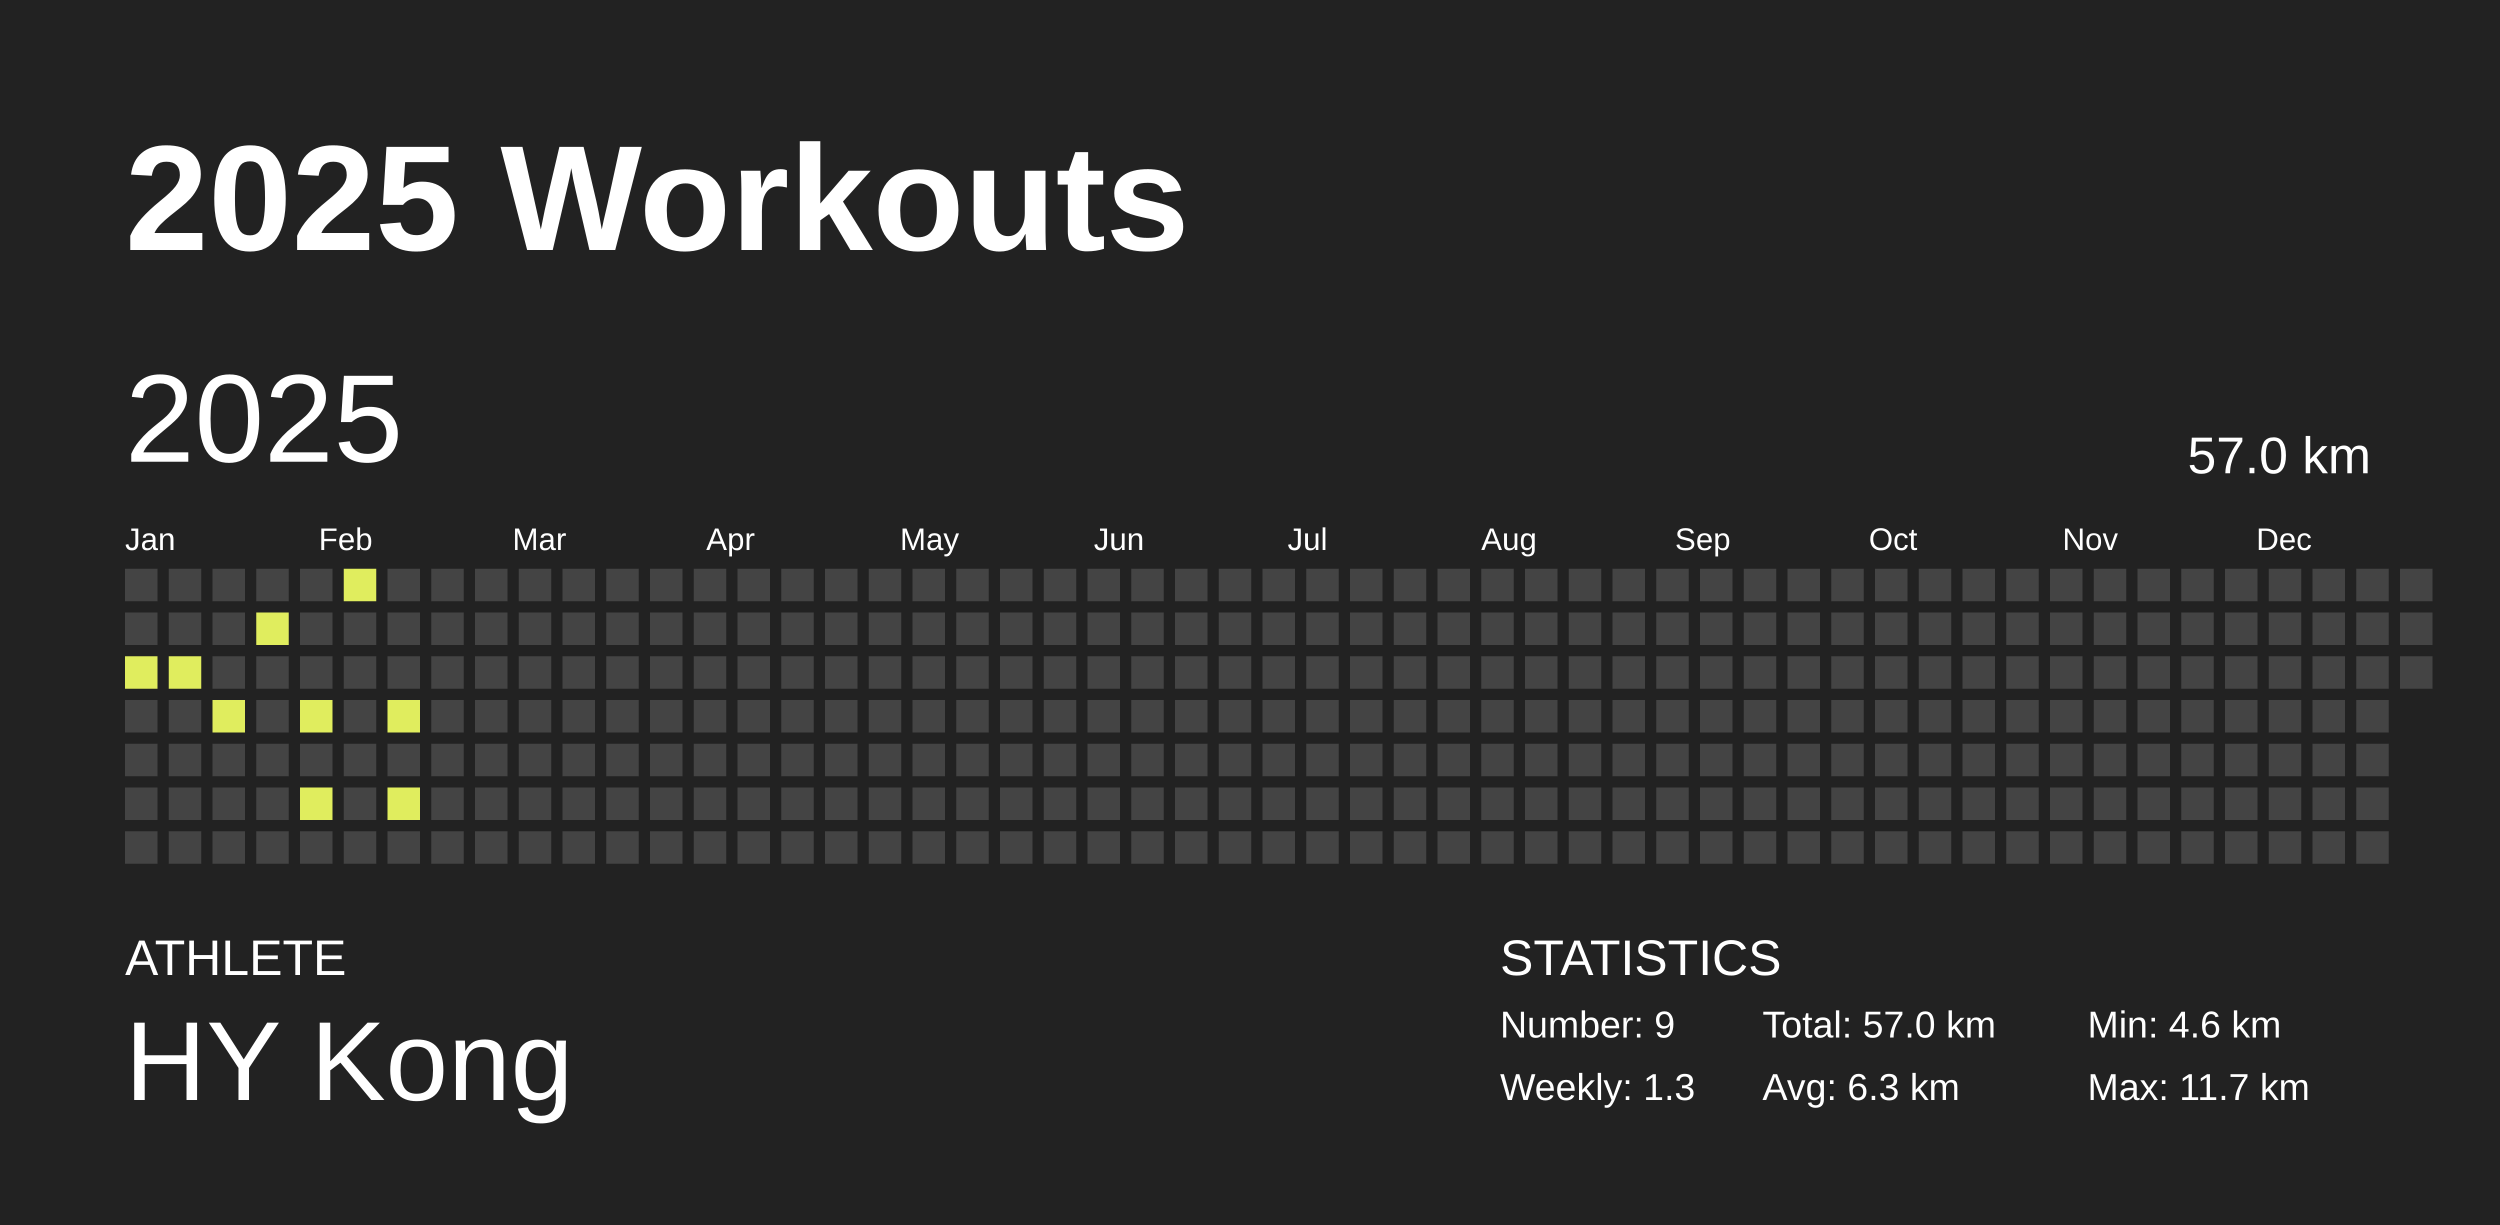
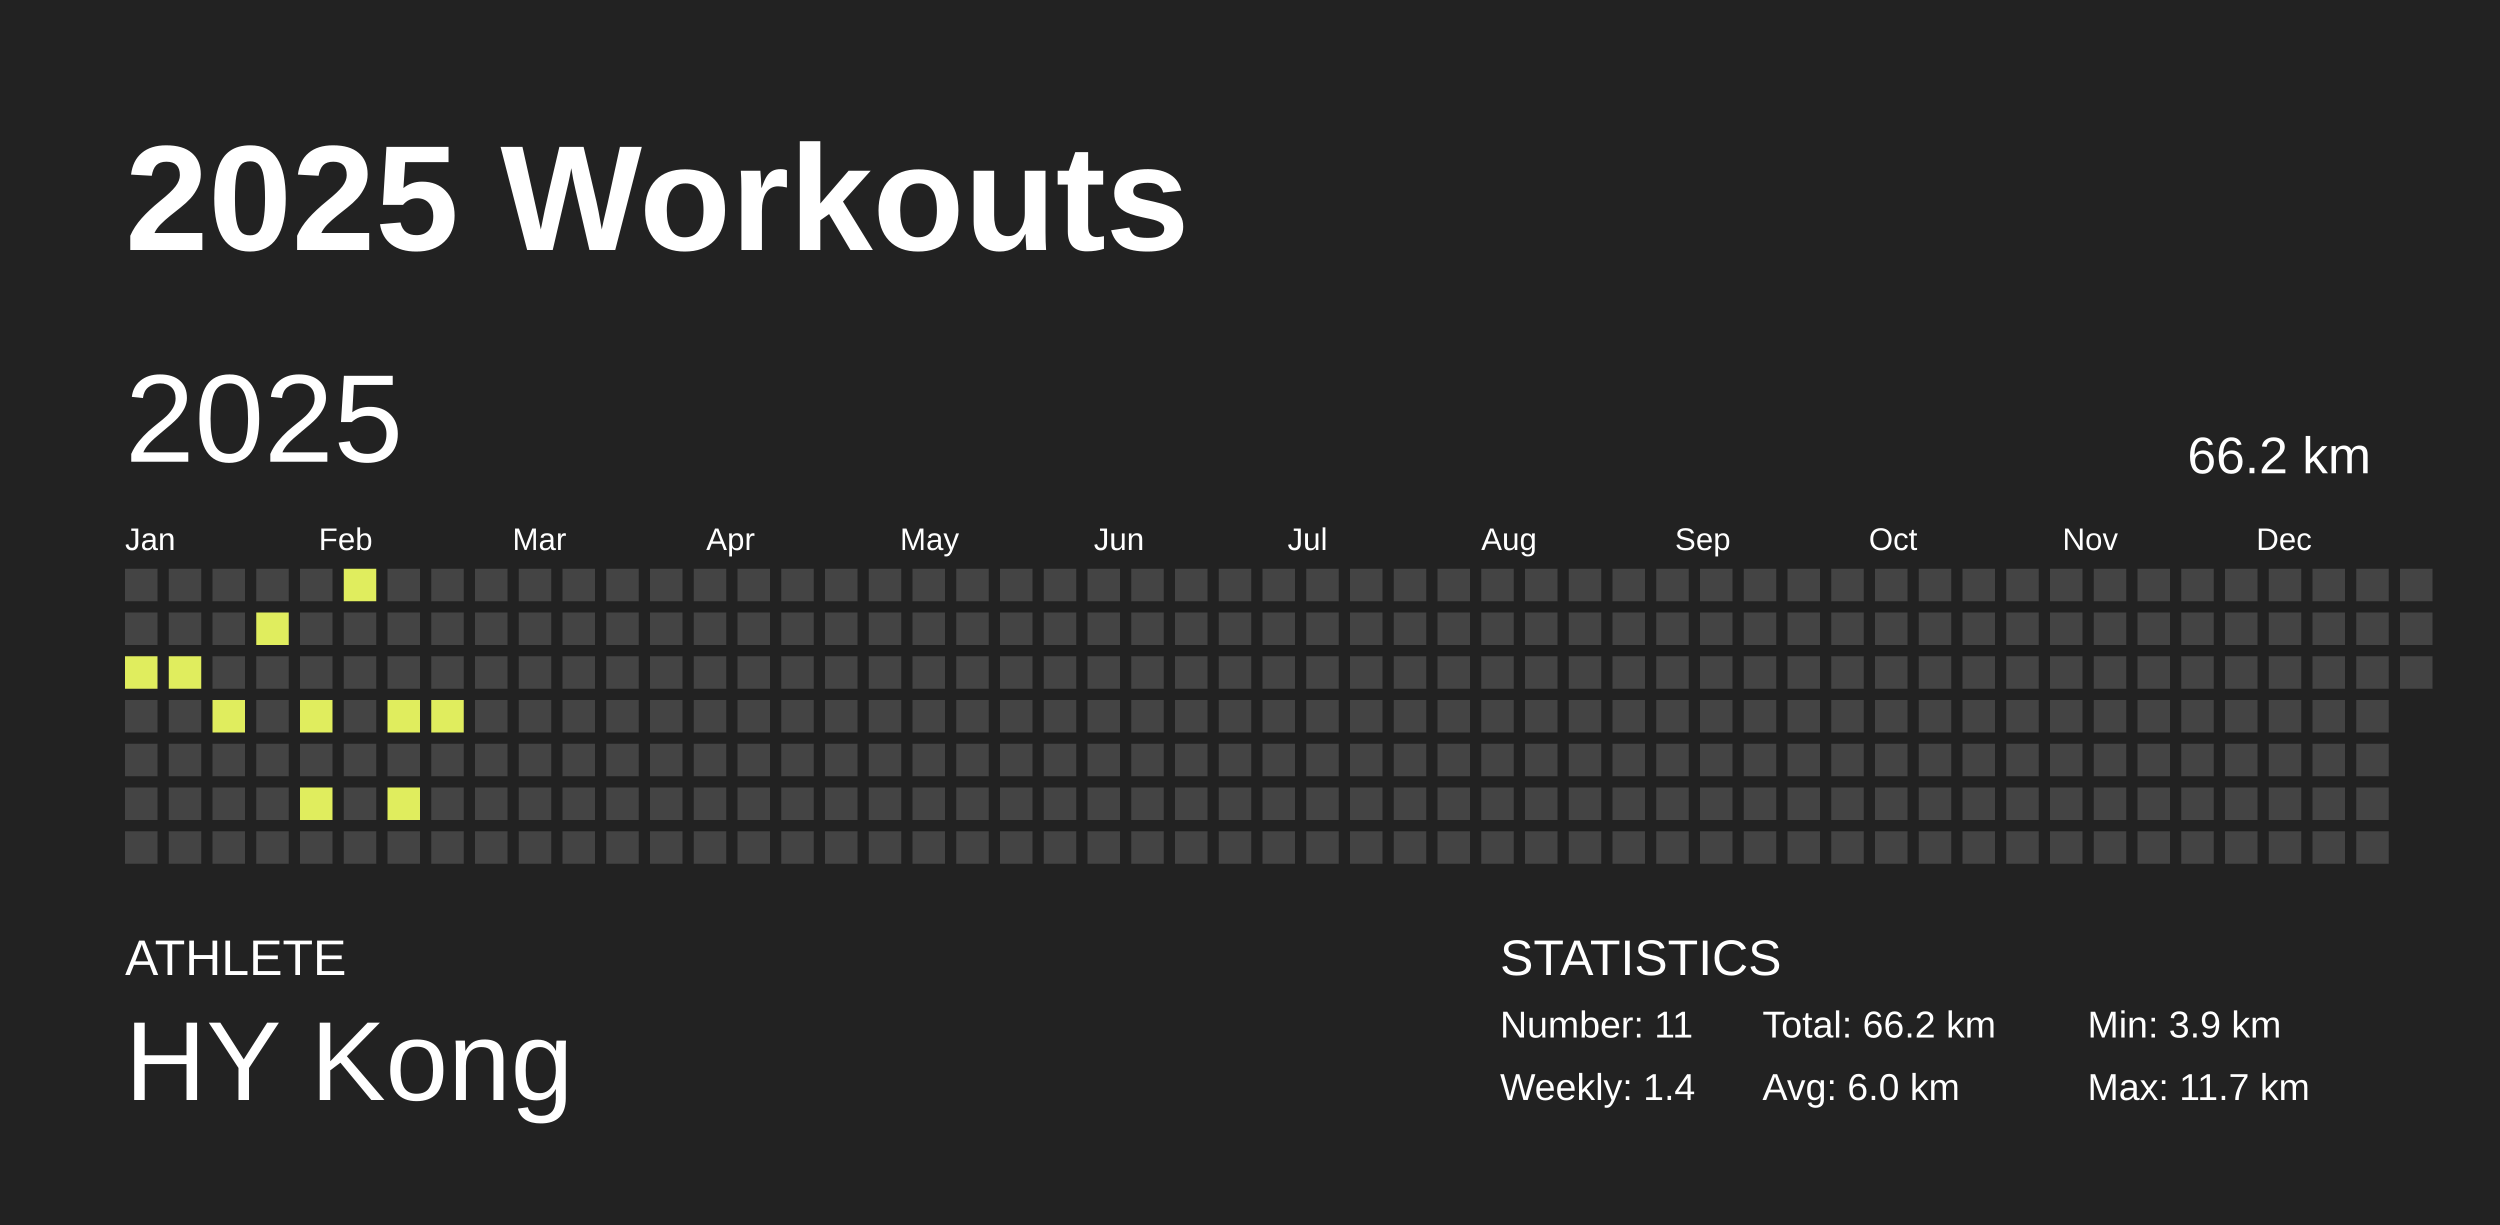
<svg xmlns="http://www.w3.org/2000/svg" baseProfile="full" height="98mm" version="1.1" viewBox="0,0,200,98" width="200mm">
  <defs />
  <rect fill="#222222" height="98" width="200" x="0" y="0" />
  <text fill="#FFFFFF" style="font-size:12px; font-family:Arial; font-weight:bold;" x="10" y="20">2025 Workouts</text>
  <text fill="#FFFFFF" style="font-size:4px; font-family:Arial" x="10" y="78">ATHLETE</text>
  <text fill="#FFFFFF" style="font-size:9px; font-family:Arial" x="10" y="88">HY Kong</text>
  <text fill="#FFFFFF" style="font-size:4px; font-family:Arial" x="120" y="78">STATISTICS</text>
-   <text fill="#FFFFFF" style="font-size:3px; font-family:Arial" x="120" y="83">Number: 9</text>
-   <text fill="#FFFFFF" style="font-size:3px; font-family:Arial" x="120" y="88">Weekly: 1.3</text>
-   <text fill="#FFFFFF" style="font-size:3px; font-family:Arial" x="141" y="83">Total: 57.0 km</text>
-   <text fill="#FFFFFF" style="font-size:3px; font-family:Arial" x="141" y="88">Avg: 6.3 km</text>
-   <text fill="#FFFFFF" style="font-size:3px; font-family:Arial" x="167" y="83">Min: 4.6 km</text>
+   <text fill="#FFFFFF" style="font-size:3px; font-family:Arial" x="120" y="83">Number: 11</text>
+   <text fill="#FFFFFF" style="font-size:3px; font-family:Arial" x="120" y="88">Weekly: 1.4</text>
+   <text fill="#FFFFFF" style="font-size:3px; font-family:Arial" x="141" y="83">Total: 66.2 km</text>
+   <text fill="#FFFFFF" style="font-size:3px; font-family:Arial" x="141" y="88">Avg: 6.0 km</text>
+   <text fill="#FFFFFF" style="font-size:3px; font-family:Arial" x="167" y="83">Min: 3.9 km</text>
  <text fill="#FFFFFF" style="font-size:3px; font-family:Arial" x="167" y="88">Max: 11.7 km</text>
  <text dominant-baseline="hanging" fill="#FFFFFF" style="font-size:10.0px; font-family:Arial;" x="10" y="30">2025</text>
-   <text dominant-baseline="hanging" fill="#FFFFFF" style="font-size:4.125px; font-family:Arial;" x="175" y="35">57.0 km</text>
+   <text dominant-baseline="hanging" fill="#FFFFFF" style="font-size:4.125px; font-family:Arial;" x="175" y="35">66.2 km</text>
  <text fill="#FFFFFF" style="font-size:2.5px; font-family:Arial" x="10.0" y="44">Jan</text>
  <text fill="#FFFFFF" style="font-size:2.5px; font-family:Arial" x="25.5" y="44">Feb</text>
  <text fill="#FFFFFF" style="font-size:2.5px; font-family:Arial" x="41.0" y="44">Mar</text>
  <text fill="#FFFFFF" style="font-size:2.5px; font-family:Arial" x="56.5" y="44">Apr</text>
  <text fill="#FFFFFF" style="font-size:2.5px; font-family:Arial" x="72.0" y="44">May</text>
  <text fill="#FFFFFF" style="font-size:2.5px; font-family:Arial" x="87.5" y="44">Jun</text>
  <text fill="#FFFFFF" style="font-size:2.5px; font-family:Arial" x="103.0" y="44">Jul</text>
  <text fill="#FFFFFF" style="font-size:2.5px; font-family:Arial" x="118.5" y="44">Aug</text>
  <text fill="#FFFFFF" style="font-size:2.5px; font-family:Arial" x="134.0" y="44">Sep</text>
  <text fill="#FFFFFF" style="font-size:2.5px; font-family:Arial" x="149.5" y="44">Oct</text>
  <text fill="#FFFFFF" style="font-size:2.5px; font-family:Arial" x="165.0" y="44">Nov</text>
  <text fill="#FFFFFF" style="font-size:2.5px; font-family:Arial" x="180.5" y="44">Dec</text>
  <rect fill="#444444" height="2.6" width="2.6" x="10.0" y="45.5" />
  <rect fill="#444444" height="2.6" width="2.6" x="10.0" y="49.0" />
  <rect fill="#e0ed5e" height="2.6" width="2.6" x="10.0" y="52.5" />
  <rect fill="#444444" height="2.6" width="2.6" x="10.0" y="56.0" />
  <rect fill="#444444" height="2.6" width="2.6" x="10.0" y="59.5" />
  <rect fill="#444444" height="2.6" width="2.6" x="10.0" y="63.0" />
  <rect fill="#444444" height="2.6" width="2.6" x="10.0" y="66.5" />
  <rect fill="#444444" height="2.6" width="2.6" x="13.5" y="45.5" />
  <rect fill="#444444" height="2.6" width="2.6" x="13.5" y="49.0" />
  <rect fill="#e0ed5e" height="2.6" width="2.6" x="13.5" y="52.5" />
  <rect fill="#444444" height="2.6" width="2.6" x="13.5" y="56.0" />
  <rect fill="#444444" height="2.6" width="2.6" x="13.5" y="59.5" />
  <rect fill="#444444" height="2.6" width="2.6" x="13.5" y="63.0" />
  <rect fill="#444444" height="2.6" width="2.6" x="13.5" y="66.5" />
  <rect fill="#444444" height="2.6" width="2.6" x="17.0" y="45.5" />
  <rect fill="#444444" height="2.6" width="2.6" x="17.0" y="49.0" />
  <rect fill="#444444" height="2.6" width="2.6" x="17.0" y="52.5" />
  <rect fill="#e0ed5e" height="2.6" width="2.6" x="17.0" y="56.0" />
  <rect fill="#444444" height="2.6" width="2.6" x="17.0" y="59.5" />
  <rect fill="#444444" height="2.6" width="2.6" x="17.0" y="63.0" />
  <rect fill="#444444" height="2.6" width="2.6" x="17.0" y="66.5" />
  <rect fill="#444444" height="2.6" width="2.6" x="20.5" y="45.5" />
  <rect fill="#e0ed5e" height="2.6" width="2.6" x="20.5" y="49.0" />
  <rect fill="#444444" height="2.6" width="2.6" x="20.5" y="52.5" />
  <rect fill="#444444" height="2.6" width="2.6" x="20.5" y="56.0" />
  <rect fill="#444444" height="2.6" width="2.6" x="20.5" y="59.5" />
  <rect fill="#444444" height="2.6" width="2.6" x="20.5" y="63.0" />
  <rect fill="#444444" height="2.6" width="2.6" x="20.5" y="66.5" />
  <rect fill="#444444" height="2.6" width="2.6" x="24.0" y="45.5" />
  <rect fill="#444444" height="2.6" width="2.6" x="24.0" y="49.0" />
  <rect fill="#444444" height="2.6" width="2.6" x="24.0" y="52.5" />
  <rect fill="#e0ed5e" height="2.6" width="2.6" x="24.0" y="56.0" />
  <rect fill="#444444" height="2.6" width="2.6" x="24.0" y="59.5" />
  <rect fill="#e0ed5e" height="2.6" width="2.6" x="24.0" y="63.0" />
  <rect fill="#444444" height="2.6" width="2.6" x="24.0" y="66.5" />
  <rect fill="#e0ed5e" height="2.6" width="2.6" x="27.5" y="45.5" />
  <rect fill="#444444" height="2.6" width="2.6" x="27.5" y="49.0" />
  <rect fill="#444444" height="2.6" width="2.6" x="27.5" y="52.5" />
  <rect fill="#444444" height="2.6" width="2.6" x="27.5" y="56.0" />
  <rect fill="#444444" height="2.6" width="2.6" x="27.5" y="59.5" />
  <rect fill="#444444" height="2.6" width="2.6" x="27.5" y="63.0" />
  <rect fill="#444444" height="2.6" width="2.6" x="27.5" y="66.5" />
  <rect fill="#444444" height="2.6" width="2.6" x="31.0" y="45.5" />
  <rect fill="#444444" height="2.6" width="2.6" x="31.0" y="49.0" />
  <rect fill="#444444" height="2.6" width="2.6" x="31.0" y="52.5" />
  <rect fill="#e0ed5e" height="2.6" width="2.6" x="31.0" y="56.0" />
  <rect fill="#444444" height="2.6" width="2.6" x="31.0" y="59.5" />
  <rect fill="#e0ed5e" height="2.6" width="2.6" x="31.0" y="63.0" />
  <rect fill="#444444" height="2.6" width="2.6" x="31.0" y="66.5" />
  <rect fill="#444444" height="2.6" width="2.6" x="34.5" y="45.5" />
  <rect fill="#444444" height="2.6" width="2.6" x="34.5" y="49.0" />
  <rect fill="#444444" height="2.6" width="2.6" x="34.5" y="52.5" />
-   <rect fill="#444444" height="2.6" width="2.6" x="34.5" y="56.0" />
+   <rect fill="#e0ed5e" height="2.6" width="2.6" x="34.5" y="56.0" />
  <rect fill="#444444" height="2.6" width="2.6" x="34.5" y="59.5" />
  <rect fill="#444444" height="2.6" width="2.6" x="34.5" y="63.0" />
  <rect fill="#444444" height="2.6" width="2.6" x="34.5" y="66.5" />
  <rect fill="#444444" height="2.6" width="2.6" x="38.0" y="45.5" />
  <rect fill="#444444" height="2.6" width="2.6" x="38.0" y="49.0" />
  <rect fill="#444444" height="2.6" width="2.6" x="38.0" y="52.5" />
  <rect fill="#444444" height="2.6" width="2.6" x="38.0" y="56.0" />
  <rect fill="#444444" height="2.6" width="2.6" x="38.0" y="59.5" />
  <rect fill="#444444" height="2.6" width="2.6" x="38.0" y="63.0" />
  <rect fill="#444444" height="2.6" width="2.6" x="38.0" y="66.5" />
  <rect fill="#444444" height="2.6" width="2.6" x="41.5" y="45.5" />
  <rect fill="#444444" height="2.6" width="2.6" x="41.5" y="49.0" />
  <rect fill="#444444" height="2.6" width="2.6" x="41.5" y="52.5" />
  <rect fill="#444444" height="2.6" width="2.6" x="41.5" y="56.0" />
  <rect fill="#444444" height="2.6" width="2.6" x="41.5" y="59.5" />
  <rect fill="#444444" height="2.6" width="2.6" x="41.5" y="63.0" />
  <rect fill="#444444" height="2.6" width="2.6" x="41.5" y="66.5" />
  <rect fill="#444444" height="2.6" width="2.6" x="45.0" y="45.5" />
  <rect fill="#444444" height="2.6" width="2.6" x="45.0" y="49.0" />
  <rect fill="#444444" height="2.6" width="2.6" x="45.0" y="52.5" />
  <rect fill="#444444" height="2.6" width="2.6" x="45.0" y="56.0" />
  <rect fill="#444444" height="2.6" width="2.6" x="45.0" y="59.5" />
  <rect fill="#444444" height="2.6" width="2.6" x="45.0" y="63.0" />
  <rect fill="#444444" height="2.6" width="2.6" x="45.0" y="66.5" />
  <rect fill="#444444" height="2.6" width="2.6" x="48.5" y="45.5" />
  <rect fill="#444444" height="2.6" width="2.6" x="48.5" y="49.0" />
  <rect fill="#444444" height="2.6" width="2.6" x="48.5" y="52.5" />
  <rect fill="#444444" height="2.6" width="2.6" x="48.5" y="56.0" />
  <rect fill="#444444" height="2.6" width="2.6" x="48.5" y="59.5" />
  <rect fill="#444444" height="2.6" width="2.6" x="48.5" y="63.0" />
  <rect fill="#444444" height="2.6" width="2.6" x="48.5" y="66.5" />
  <rect fill="#444444" height="2.6" width="2.6" x="52.0" y="45.5" />
  <rect fill="#444444" height="2.6" width="2.6" x="52.0" y="49.0" />
  <rect fill="#444444" height="2.6" width="2.6" x="52.0" y="52.5" />
  <rect fill="#444444" height="2.6" width="2.6" x="52.0" y="56.0" />
  <rect fill="#444444" height="2.6" width="2.6" x="52.0" y="59.5" />
  <rect fill="#444444" height="2.6" width="2.6" x="52.0" y="63.0" />
  <rect fill="#444444" height="2.6" width="2.6" x="52.0" y="66.5" />
  <rect fill="#444444" height="2.6" width="2.6" x="55.5" y="45.5" />
  <rect fill="#444444" height="2.6" width="2.6" x="55.5" y="49.0" />
  <rect fill="#444444" height="2.6" width="2.6" x="55.5" y="52.5" />
  <rect fill="#444444" height="2.6" width="2.6" x="55.5" y="56.0" />
  <rect fill="#444444" height="2.6" width="2.6" x="55.5" y="59.5" />
  <rect fill="#444444" height="2.6" width="2.6" x="55.5" y="63.0" />
  <rect fill="#444444" height="2.6" width="2.6" x="55.5" y="66.5" />
  <rect fill="#444444" height="2.6" width="2.6" x="59.0" y="45.5" />
  <rect fill="#444444" height="2.6" width="2.6" x="59.0" y="49.0" />
  <rect fill="#444444" height="2.6" width="2.6" x="59.0" y="52.5" />
  <rect fill="#444444" height="2.6" width="2.6" x="59.0" y="56.0" />
  <rect fill="#444444" height="2.6" width="2.6" x="59.0" y="59.5" />
  <rect fill="#444444" height="2.6" width="2.6" x="59.0" y="63.0" />
  <rect fill="#444444" height="2.6" width="2.6" x="59.0" y="66.5" />
  <rect fill="#444444" height="2.6" width="2.6" x="62.5" y="45.5" />
  <rect fill="#444444" height="2.6" width="2.6" x="62.5" y="49.0" />
  <rect fill="#444444" height="2.6" width="2.6" x="62.5" y="52.5" />
  <rect fill="#444444" height="2.6" width="2.6" x="62.5" y="56.0" />
  <rect fill="#444444" height="2.6" width="2.6" x="62.5" y="59.5" />
  <rect fill="#444444" height="2.6" width="2.6" x="62.5" y="63.0" />
  <rect fill="#444444" height="2.6" width="2.6" x="62.5" y="66.5" />
  <rect fill="#444444" height="2.6" width="2.6" x="66.0" y="45.5" />
  <rect fill="#444444" height="2.6" width="2.6" x="66.0" y="49.0" />
  <rect fill="#444444" height="2.6" width="2.6" x="66.0" y="52.5" />
  <rect fill="#444444" height="2.6" width="2.6" x="66.0" y="56.0" />
  <rect fill="#444444" height="2.6" width="2.6" x="66.0" y="59.5" />
  <rect fill="#444444" height="2.6" width="2.6" x="66.0" y="63.0" />
  <rect fill="#444444" height="2.6" width="2.6" x="66.0" y="66.5" />
  <rect fill="#444444" height="2.6" width="2.6" x="69.5" y="45.5" />
  <rect fill="#444444" height="2.6" width="2.6" x="69.5" y="49.0" />
  <rect fill="#444444" height="2.6" width="2.6" x="69.5" y="52.5" />
  <rect fill="#444444" height="2.6" width="2.6" x="69.5" y="56.0" />
  <rect fill="#444444" height="2.6" width="2.6" x="69.5" y="59.5" />
  <rect fill="#444444" height="2.6" width="2.6" x="69.5" y="63.0" />
  <rect fill="#444444" height="2.6" width="2.6" x="69.5" y="66.5" />
  <rect fill="#444444" height="2.6" width="2.6" x="73.0" y="45.5" />
  <rect fill="#444444" height="2.6" width="2.6" x="73.0" y="49.0" />
  <rect fill="#444444" height="2.6" width="2.6" x="73.0" y="52.5" />
  <rect fill="#444444" height="2.6" width="2.6" x="73.0" y="56.0" />
  <rect fill="#444444" height="2.6" width="2.6" x="73.0" y="59.5" />
  <rect fill="#444444" height="2.6" width="2.6" x="73.0" y="63.0" />
  <rect fill="#444444" height="2.6" width="2.6" x="73.0" y="66.5" />
  <rect fill="#444444" height="2.6" width="2.6" x="76.5" y="45.5" />
  <rect fill="#444444" height="2.6" width="2.6" x="76.5" y="49.0" />
  <rect fill="#444444" height="2.6" width="2.6" x="76.5" y="52.5" />
  <rect fill="#444444" height="2.6" width="2.6" x="76.5" y="56.0" />
  <rect fill="#444444" height="2.6" width="2.6" x="76.5" y="59.5" />
  <rect fill="#444444" height="2.6" width="2.6" x="76.5" y="63.0" />
  <rect fill="#444444" height="2.6" width="2.6" x="76.5" y="66.5" />
  <rect fill="#444444" height="2.6" width="2.6" x="80.0" y="45.5" />
  <rect fill="#444444" height="2.6" width="2.6" x="80.0" y="49.0" />
  <rect fill="#444444" height="2.6" width="2.6" x="80.0" y="52.5" />
  <rect fill="#444444" height="2.6" width="2.6" x="80.0" y="56.0" />
  <rect fill="#444444" height="2.6" width="2.6" x="80.0" y="59.5" />
  <rect fill="#444444" height="2.6" width="2.6" x="80.0" y="63.0" />
  <rect fill="#444444" height="2.6" width="2.6" x="80.0" y="66.5" />
  <rect fill="#444444" height="2.6" width="2.6" x="83.5" y="45.5" />
  <rect fill="#444444" height="2.6" width="2.6" x="83.5" y="49.0" />
  <rect fill="#444444" height="2.6" width="2.6" x="83.5" y="52.5" />
  <rect fill="#444444" height="2.6" width="2.6" x="83.5" y="56.0" />
  <rect fill="#444444" height="2.6" width="2.6" x="83.5" y="59.5" />
  <rect fill="#444444" height="2.6" width="2.6" x="83.5" y="63.0" />
  <rect fill="#444444" height="2.6" width="2.6" x="83.5" y="66.5" />
  <rect fill="#444444" height="2.6" width="2.6" x="87.0" y="45.5" />
  <rect fill="#444444" height="2.6" width="2.6" x="87.0" y="49.0" />
  <rect fill="#444444" height="2.6" width="2.6" x="87.0" y="52.5" />
  <rect fill="#444444" height="2.6" width="2.6" x="87.0" y="56.0" />
  <rect fill="#444444" height="2.6" width="2.6" x="87.0" y="59.5" />
  <rect fill="#444444" height="2.6" width="2.6" x="87.0" y="63.0" />
  <rect fill="#444444" height="2.6" width="2.6" x="87.0" y="66.5" />
  <rect fill="#444444" height="2.6" width="2.6" x="90.5" y="45.5" />
  <rect fill="#444444" height="2.6" width="2.6" x="90.5" y="49.0" />
  <rect fill="#444444" height="2.6" width="2.6" x="90.5" y="52.5" />
  <rect fill="#444444" height="2.6" width="2.6" x="90.5" y="56.0" />
  <rect fill="#444444" height="2.6" width="2.6" x="90.5" y="59.5" />
  <rect fill="#444444" height="2.6" width="2.6" x="90.5" y="63.0" />
  <rect fill="#444444" height="2.6" width="2.6" x="90.5" y="66.5" />
  <rect fill="#444444" height="2.6" width="2.6" x="94.0" y="45.5" />
  <rect fill="#444444" height="2.6" width="2.6" x="94.0" y="49.0" />
  <rect fill="#444444" height="2.6" width="2.6" x="94.0" y="52.5" />
  <rect fill="#444444" height="2.6" width="2.6" x="94.0" y="56.0" />
  <rect fill="#444444" height="2.6" width="2.6" x="94.0" y="59.5" />
  <rect fill="#444444" height="2.6" width="2.6" x="94.0" y="63.0" />
  <rect fill="#444444" height="2.6" width="2.6" x="94.0" y="66.5" />
  <rect fill="#444444" height="2.6" width="2.6" x="97.5" y="45.5" />
  <rect fill="#444444" height="2.6" width="2.6" x="97.5" y="49.0" />
  <rect fill="#444444" height="2.6" width="2.6" x="97.5" y="52.5" />
  <rect fill="#444444" height="2.6" width="2.6" x="97.5" y="56.0" />
  <rect fill="#444444" height="2.6" width="2.6" x="97.5" y="59.5" />
  <rect fill="#444444" height="2.6" width="2.6" x="97.5" y="63.0" />
  <rect fill="#444444" height="2.6" width="2.6" x="97.5" y="66.5" />
  <rect fill="#444444" height="2.6" width="2.6" x="101.0" y="45.5" />
  <rect fill="#444444" height="2.6" width="2.6" x="101.0" y="49.0" />
  <rect fill="#444444" height="2.6" width="2.6" x="101.0" y="52.5" />
  <rect fill="#444444" height="2.6" width="2.6" x="101.0" y="56.0" />
  <rect fill="#444444" height="2.6" width="2.6" x="101.0" y="59.5" />
  <rect fill="#444444" height="2.6" width="2.6" x="101.0" y="63.0" />
  <rect fill="#444444" height="2.6" width="2.6" x="101.0" y="66.5" />
  <rect fill="#444444" height="2.6" width="2.6" x="104.5" y="45.5" />
  <rect fill="#444444" height="2.6" width="2.6" x="104.5" y="49.0" />
  <rect fill="#444444" height="2.6" width="2.6" x="104.5" y="52.5" />
  <rect fill="#444444" height="2.6" width="2.6" x="104.5" y="56.0" />
  <rect fill="#444444" height="2.6" width="2.6" x="104.5" y="59.5" />
  <rect fill="#444444" height="2.6" width="2.6" x="104.5" y="63.0" />
  <rect fill="#444444" height="2.6" width="2.6" x="104.5" y="66.5" />
  <rect fill="#444444" height="2.6" width="2.6" x="108.0" y="45.5" />
  <rect fill="#444444" height="2.6" width="2.6" x="108.0" y="49.0" />
  <rect fill="#444444" height="2.6" width="2.6" x="108.0" y="52.5" />
  <rect fill="#444444" height="2.6" width="2.6" x="108.0" y="56.0" />
  <rect fill="#444444" height="2.6" width="2.6" x="108.0" y="59.5" />
  <rect fill="#444444" height="2.6" width="2.6" x="108.0" y="63.0" />
  <rect fill="#444444" height="2.6" width="2.6" x="108.0" y="66.5" />
  <rect fill="#444444" height="2.6" width="2.6" x="111.5" y="45.5" />
  <rect fill="#444444" height="2.6" width="2.6" x="111.5" y="49.0" />
  <rect fill="#444444" height="2.6" width="2.6" x="111.5" y="52.5" />
  <rect fill="#444444" height="2.6" width="2.6" x="111.5" y="56.0" />
  <rect fill="#444444" height="2.6" width="2.6" x="111.5" y="59.5" />
  <rect fill="#444444" height="2.6" width="2.6" x="111.5" y="63.0" />
  <rect fill="#444444" height="2.6" width="2.6" x="111.5" y="66.5" />
  <rect fill="#444444" height="2.6" width="2.6" x="115.0" y="45.5" />
  <rect fill="#444444" height="2.6" width="2.6" x="115.0" y="49.0" />
  <rect fill="#444444" height="2.6" width="2.6" x="115.0" y="52.5" />
  <rect fill="#444444" height="2.6" width="2.6" x="115.0" y="56.0" />
  <rect fill="#444444" height="2.6" width="2.6" x="115.0" y="59.5" />
  <rect fill="#444444" height="2.6" width="2.6" x="115.0" y="63.0" />
  <rect fill="#444444" height="2.6" width="2.6" x="115.0" y="66.5" />
  <rect fill="#444444" height="2.6" width="2.6" x="118.5" y="45.5" />
  <rect fill="#444444" height="2.6" width="2.6" x="118.5" y="49.0" />
  <rect fill="#444444" height="2.6" width="2.6" x="118.5" y="52.5" />
  <rect fill="#444444" height="2.6" width="2.6" x="118.5" y="56.0" />
  <rect fill="#444444" height="2.6" width="2.6" x="118.5" y="59.5" />
  <rect fill="#444444" height="2.6" width="2.6" x="118.5" y="63.0" />
  <rect fill="#444444" height="2.6" width="2.6" x="118.5" y="66.5" />
  <rect fill="#444444" height="2.6" width="2.6" x="122.0" y="45.5" />
  <rect fill="#444444" height="2.6" width="2.6" x="122.0" y="49.0" />
  <rect fill="#444444" height="2.6" width="2.6" x="122.0" y="52.5" />
  <rect fill="#444444" height="2.6" width="2.6" x="122.0" y="56.0" />
  <rect fill="#444444" height="2.6" width="2.6" x="122.0" y="59.5" />
  <rect fill="#444444" height="2.6" width="2.6" x="122.0" y="63.0" />
  <rect fill="#444444" height="2.6" width="2.6" x="122.0" y="66.5" />
  <rect fill="#444444" height="2.6" width="2.6" x="125.5" y="45.5" />
  <rect fill="#444444" height="2.6" width="2.6" x="125.5" y="49.0" />
  <rect fill="#444444" height="2.6" width="2.6" x="125.5" y="52.5" />
  <rect fill="#444444" height="2.6" width="2.6" x="125.5" y="56.0" />
  <rect fill="#444444" height="2.6" width="2.6" x="125.5" y="59.5" />
  <rect fill="#444444" height="2.6" width="2.6" x="125.5" y="63.0" />
  <rect fill="#444444" height="2.6" width="2.6" x="125.5" y="66.5" />
  <rect fill="#444444" height="2.6" width="2.6" x="129.0" y="45.5" />
  <rect fill="#444444" height="2.6" width="2.6" x="129.0" y="49.0" />
  <rect fill="#444444" height="2.6" width="2.6" x="129.0" y="52.5" />
  <rect fill="#444444" height="2.6" width="2.6" x="129.0" y="56.0" />
  <rect fill="#444444" height="2.6" width="2.6" x="129.0" y="59.5" />
  <rect fill="#444444" height="2.6" width="2.6" x="129.0" y="63.0" />
  <rect fill="#444444" height="2.6" width="2.6" x="129.0" y="66.5" />
  <rect fill="#444444" height="2.6" width="2.6" x="132.5" y="45.5" />
  <rect fill="#444444" height="2.6" width="2.6" x="132.5" y="49.0" />
  <rect fill="#444444" height="2.6" width="2.6" x="132.5" y="52.5" />
  <rect fill="#444444" height="2.6" width="2.6" x="132.5" y="56.0" />
  <rect fill="#444444" height="2.6" width="2.6" x="132.5" y="59.5" />
  <rect fill="#444444" height="2.6" width="2.6" x="132.5" y="63.0" />
  <rect fill="#444444" height="2.6" width="2.6" x="132.5" y="66.5" />
  <rect fill="#444444" height="2.6" width="2.6" x="136.0" y="45.5" />
  <rect fill="#444444" height="2.6" width="2.6" x="136.0" y="49.0" />
  <rect fill="#444444" height="2.6" width="2.6" x="136.0" y="52.5" />
  <rect fill="#444444" height="2.6" width="2.6" x="136.0" y="56.0" />
  <rect fill="#444444" height="2.6" width="2.6" x="136.0" y="59.5" />
  <rect fill="#444444" height="2.6" width="2.6" x="136.0" y="63.0" />
  <rect fill="#444444" height="2.6" width="2.6" x="136.0" y="66.5" />
  <rect fill="#444444" height="2.6" width="2.6" x="139.5" y="45.5" />
  <rect fill="#444444" height="2.6" width="2.6" x="139.5" y="49.0" />
  <rect fill="#444444" height="2.6" width="2.6" x="139.5" y="52.5" />
  <rect fill="#444444" height="2.6" width="2.6" x="139.5" y="56.0" />
  <rect fill="#444444" height="2.6" width="2.6" x="139.5" y="59.5" />
  <rect fill="#444444" height="2.6" width="2.6" x="139.5" y="63.0" />
  <rect fill="#444444" height="2.6" width="2.6" x="139.5" y="66.5" />
  <rect fill="#444444" height="2.6" width="2.6" x="143.0" y="45.5" />
  <rect fill="#444444" height="2.6" width="2.6" x="143.0" y="49.0" />
  <rect fill="#444444" height="2.6" width="2.6" x="143.0" y="52.5" />
  <rect fill="#444444" height="2.6" width="2.6" x="143.0" y="56.0" />
  <rect fill="#444444" height="2.6" width="2.6" x="143.0" y="59.5" />
  <rect fill="#444444" height="2.6" width="2.6" x="143.0" y="63.0" />
  <rect fill="#444444" height="2.6" width="2.6" x="143.0" y="66.5" />
  <rect fill="#444444" height="2.6" width="2.6" x="146.5" y="45.5" />
  <rect fill="#444444" height="2.6" width="2.6" x="146.5" y="49.0" />
  <rect fill="#444444" height="2.6" width="2.6" x="146.5" y="52.5" />
  <rect fill="#444444" height="2.6" width="2.6" x="146.5" y="56.0" />
  <rect fill="#444444" height="2.6" width="2.6" x="146.5" y="59.5" />
  <rect fill="#444444" height="2.6" width="2.6" x="146.5" y="63.0" />
  <rect fill="#444444" height="2.6" width="2.6" x="146.5" y="66.5" />
  <rect fill="#444444" height="2.6" width="2.6" x="150.0" y="45.5" />
  <rect fill="#444444" height="2.6" width="2.6" x="150.0" y="49.0" />
  <rect fill="#444444" height="2.6" width="2.6" x="150.0" y="52.5" />
  <rect fill="#444444" height="2.6" width="2.6" x="150.0" y="56.0" />
  <rect fill="#444444" height="2.6" width="2.6" x="150.0" y="59.5" />
  <rect fill="#444444" height="2.6" width="2.6" x="150.0" y="63.0" />
  <rect fill="#444444" height="2.6" width="2.6" x="150.0" y="66.5" />
  <rect fill="#444444" height="2.6" width="2.6" x="153.5" y="45.5" />
  <rect fill="#444444" height="2.6" width="2.6" x="153.5" y="49.0" />
  <rect fill="#444444" height="2.6" width="2.6" x="153.5" y="52.5" />
  <rect fill="#444444" height="2.6" width="2.6" x="153.5" y="56.0" />
  <rect fill="#444444" height="2.6" width="2.6" x="153.5" y="59.5" />
  <rect fill="#444444" height="2.6" width="2.6" x="153.5" y="63.0" />
  <rect fill="#444444" height="2.6" width="2.6" x="153.5" y="66.5" />
  <rect fill="#444444" height="2.6" width="2.6" x="157.0" y="45.5" />
  <rect fill="#444444" height="2.6" width="2.6" x="157.0" y="49.0" />
  <rect fill="#444444" height="2.6" width="2.6" x="157.0" y="52.5" />
  <rect fill="#444444" height="2.6" width="2.6" x="157.0" y="56.0" />
  <rect fill="#444444" height="2.6" width="2.6" x="157.0" y="59.5" />
  <rect fill="#444444" height="2.6" width="2.6" x="157.0" y="63.0" />
  <rect fill="#444444" height="2.6" width="2.6" x="157.0" y="66.5" />
  <rect fill="#444444" height="2.6" width="2.6" x="160.5" y="45.5" />
  <rect fill="#444444" height="2.6" width="2.6" x="160.5" y="49.0" />
  <rect fill="#444444" height="2.6" width="2.6" x="160.5" y="52.5" />
  <rect fill="#444444" height="2.6" width="2.6" x="160.5" y="56.0" />
  <rect fill="#444444" height="2.6" width="2.6" x="160.5" y="59.5" />
  <rect fill="#444444" height="2.6" width="2.6" x="160.5" y="63.0" />
  <rect fill="#444444" height="2.6" width="2.6" x="160.5" y="66.5" />
  <rect fill="#444444" height="2.6" width="2.6" x="164.0" y="45.5" />
  <rect fill="#444444" height="2.6" width="2.6" x="164.0" y="49.0" />
  <rect fill="#444444" height="2.6" width="2.6" x="164.0" y="52.5" />
  <rect fill="#444444" height="2.6" width="2.6" x="164.0" y="56.0" />
  <rect fill="#444444" height="2.6" width="2.6" x="164.0" y="59.5" />
  <rect fill="#444444" height="2.6" width="2.6" x="164.0" y="63.0" />
  <rect fill="#444444" height="2.6" width="2.6" x="164.0" y="66.5" />
  <rect fill="#444444" height="2.6" width="2.6" x="167.5" y="45.5" />
  <rect fill="#444444" height="2.6" width="2.6" x="167.5" y="49.0" />
  <rect fill="#444444" height="2.6" width="2.6" x="167.5" y="52.5" />
  <rect fill="#444444" height="2.6" width="2.6" x="167.5" y="56.0" />
  <rect fill="#444444" height="2.6" width="2.6" x="167.5" y="59.5" />
  <rect fill="#444444" height="2.6" width="2.6" x="167.5" y="63.0" />
  <rect fill="#444444" height="2.6" width="2.6" x="167.5" y="66.5" />
  <rect fill="#444444" height="2.6" width="2.6" x="171.0" y="45.5" />
  <rect fill="#444444" height="2.6" width="2.6" x="171.0" y="49.0" />
  <rect fill="#444444" height="2.6" width="2.6" x="171.0" y="52.5" />
  <rect fill="#444444" height="2.6" width="2.6" x="171.0" y="56.0" />
  <rect fill="#444444" height="2.6" width="2.6" x="171.0" y="59.5" />
  <rect fill="#444444" height="2.6" width="2.6" x="171.0" y="63.0" />
  <rect fill="#444444" height="2.6" width="2.6" x="171.0" y="66.5" />
  <rect fill="#444444" height="2.6" width="2.6" x="174.5" y="45.5" />
  <rect fill="#444444" height="2.6" width="2.6" x="174.5" y="49.0" />
  <rect fill="#444444" height="2.6" width="2.6" x="174.5" y="52.5" />
  <rect fill="#444444" height="2.6" width="2.6" x="174.5" y="56.0" />
  <rect fill="#444444" height="2.6" width="2.6" x="174.5" y="59.5" />
  <rect fill="#444444" height="2.6" width="2.6" x="174.5" y="63.0" />
  <rect fill="#444444" height="2.6" width="2.6" x="174.5" y="66.5" />
  <rect fill="#444444" height="2.6" width="2.6" x="178.0" y="45.5" />
  <rect fill="#444444" height="2.6" width="2.6" x="178.0" y="49.0" />
  <rect fill="#444444" height="2.6" width="2.6" x="178.0" y="52.5" />
  <rect fill="#444444" height="2.6" width="2.6" x="178.0" y="56.0" />
  <rect fill="#444444" height="2.6" width="2.6" x="178.0" y="59.5" />
  <rect fill="#444444" height="2.6" width="2.6" x="178.0" y="63.0" />
  <rect fill="#444444" height="2.6" width="2.6" x="178.0" y="66.5" />
  <rect fill="#444444" height="2.6" width="2.6" x="181.5" y="45.5" />
  <rect fill="#444444" height="2.6" width="2.6" x="181.5" y="49.0" />
  <rect fill="#444444" height="2.6" width="2.6" x="181.5" y="52.5" />
  <rect fill="#444444" height="2.6" width="2.6" x="181.5" y="56.0" />
  <rect fill="#444444" height="2.6" width="2.6" x="181.5" y="59.5" />
  <rect fill="#444444" height="2.6" width="2.6" x="181.5" y="63.0" />
  <rect fill="#444444" height="2.6" width="2.6" x="181.5" y="66.5" />
  <rect fill="#444444" height="2.6" width="2.6" x="185.0" y="45.5" />
  <rect fill="#444444" height="2.6" width="2.6" x="185.0" y="49.0" />
  <rect fill="#444444" height="2.6" width="2.6" x="185.0" y="52.5" />
  <rect fill="#444444" height="2.6" width="2.6" x="185.0" y="56.0" />
  <rect fill="#444444" height="2.6" width="2.6" x="185.0" y="59.5" />
  <rect fill="#444444" height="2.6" width="2.6" x="185.0" y="63.0" />
  <rect fill="#444444" height="2.6" width="2.6" x="185.0" y="66.5" />
  <rect fill="#444444" height="2.6" width="2.6" x="188.5" y="45.5" />
  <rect fill="#444444" height="2.6" width="2.6" x="188.5" y="49.0" />
  <rect fill="#444444" height="2.6" width="2.6" x="188.5" y="52.5" />
  <rect fill="#444444" height="2.6" width="2.6" x="188.5" y="56.0" />
  <rect fill="#444444" height="2.6" width="2.6" x="188.5" y="59.5" />
  <rect fill="#444444" height="2.6" width="2.6" x="188.5" y="63.0" />
  <rect fill="#444444" height="2.6" width="2.6" x="188.5" y="66.5" />
  <rect fill="#444444" height="2.6" width="2.6" x="192.0" y="45.5" />
  <rect fill="#444444" height="2.6" width="2.6" x="192.0" y="49.0" />
  <rect fill="#444444" height="2.6" width="2.6" x="192.0" y="52.5" />
</svg>
